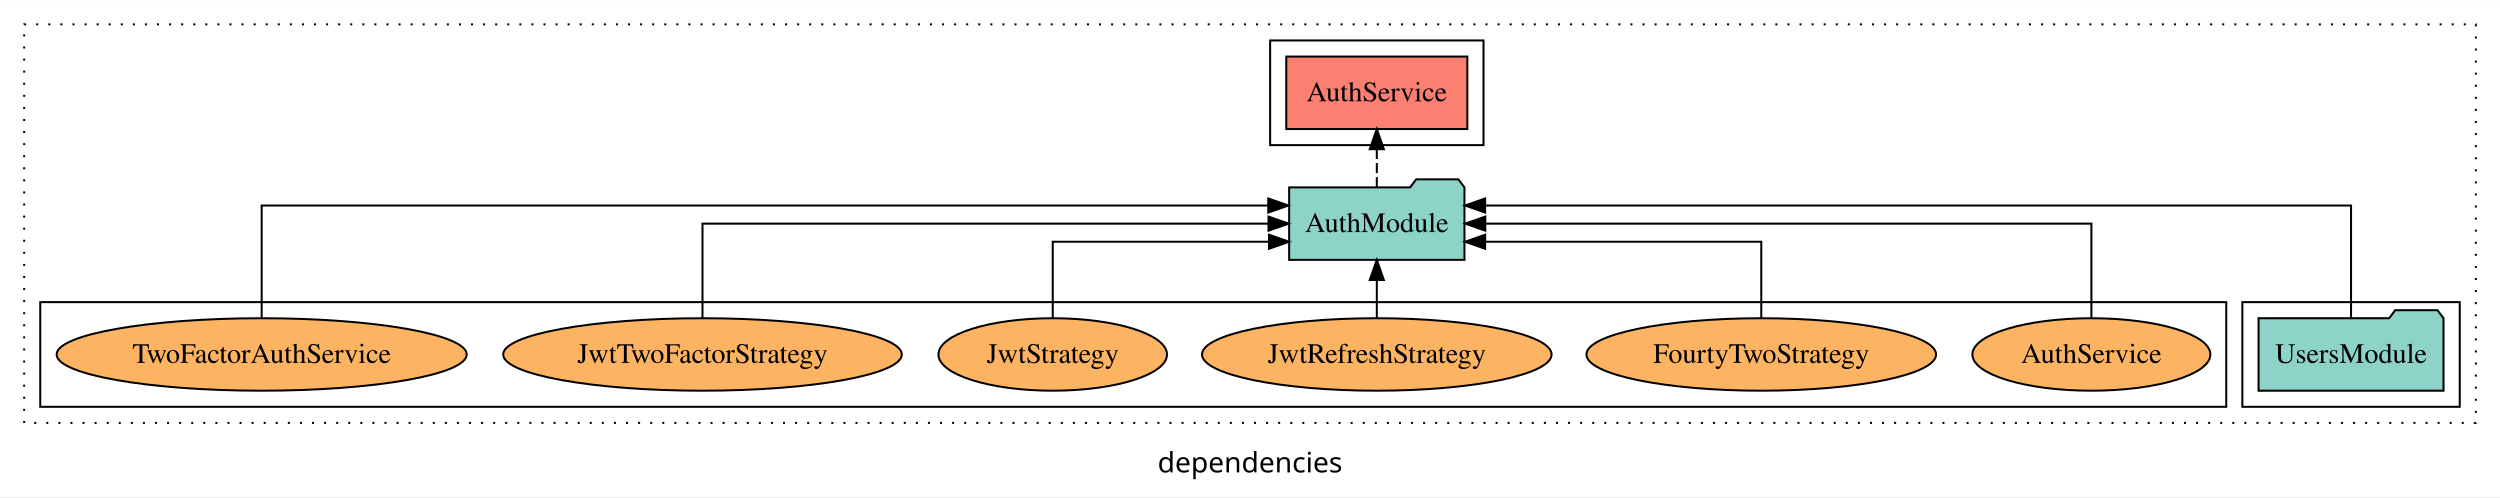
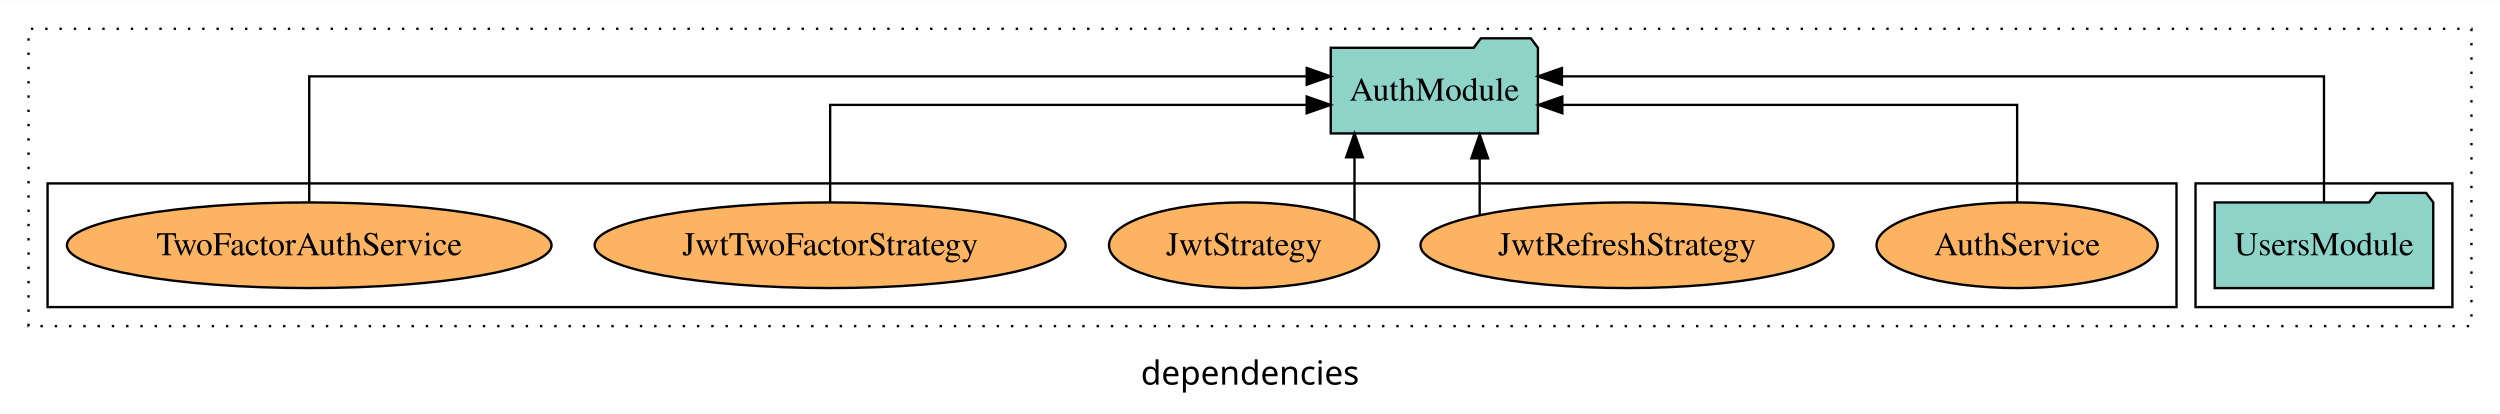
- <svg xmlns="http://www.w3.org/2000/svg" width="1242pt" height="247pt" viewBox="0.00 0.00 1242.00 246.80">
-   <g id="graph0" class="graph" transform="scale(1 1) rotate(0) translate(4 242.8)">
-     <polygon fill="white" stroke="transparent" points="-4,4 -4,-242.8 1238,-242.8 1238,4 -4,4" />
-     <text text-anchor="middle" x="617" y="-8.2" font-family="sans-serif" font-size="14.00">dependencies</text>
+ <svg xmlns="http://www.w3.org/2000/svg" width="1051pt" height="174pt" viewBox="0.00 0.00 1051.00 173.80">
+   <g id="graph0" class="graph" transform="scale(1 1) rotate(0) translate(4 169.8)">
+     <polygon fill="white" stroke="transparent" points="-4,4 -4,-169.8 1047,-169.8 1047,4 -4,4" />
+     <text text-anchor="middle" x="521.5" y="-8.2" font-family="sans-serif" font-size="14.00">dependencies</text>
    <g id="clust1" class="cluster">
-       <polygon fill="none" stroke="black" stroke-dasharray="1,5" points="8,-32.8 8,-230.8 1226,-230.8 1226,-32.8 8,-32.8" />
+       <polygon fill="none" stroke="black" stroke-dasharray="1,5" points="8,-32.8 8,-157.8 1035,-157.8 1035,-32.8 8,-32.8" />
    </g>
    <g id="clust3" class="cluster">
-       <polygon fill="none" stroke="black" points="1110,-40.8 1110,-92.8 1218,-92.8 1218,-40.8 1110,-40.8" />
+       <polygon fill="none" stroke="black" points="919,-40.8 919,-92.8 1027,-92.8 1027,-40.8 919,-40.8" />
    </g>
    <g id="clust6" class="cluster">
-       <polygon fill="none" stroke="black" points="16,-40.8 16,-92.8 1102,-92.8 1102,-40.8 16,-40.8" />
-     </g>
-     <g id="clust4" class="cluster">
-       <polygon fill="none" stroke="black" points="627,-170.8 627,-222.8 733,-222.8 733,-170.8 627,-170.8" />
+       <polygon fill="none" stroke="black" points="16,-40.8 16,-92.8 911,-92.8 911,-40.8 16,-40.8" />
    </g>
    <g id="node1" class="node">
-       <polygon fill="#8dd3c7" stroke="black" points="1209.94,-84.8 1206.94,-88.8 1185.94,-88.8 1182.94,-84.8 1118.06,-84.8 1118.06,-48.8 1209.94,-48.8 1209.94,-84.8" />
-       <text text-anchor="middle" x="1164" y="-62.6" font-family="Times,serif" font-size="14.00">UsersModule</text>
+       <polygon fill="#8dd3c7" stroke="black" points="1018.94,-84.8 1015.94,-88.8 994.94,-88.8 991.94,-84.8 927.06,-84.8 927.06,-48.8 1018.94,-48.8 1018.94,-84.8" />
+       <text text-anchor="middle" x="973" y="-62.6" font-family="Times,serif" font-size="14.00">UsersModule</text>
    </g>
    <g id="node2" class="node">
-       <polygon fill="#8dd3c7" stroke="black" points="723.55,-149.8 720.55,-153.8 699.55,-153.8 696.55,-149.8 636.45,-149.8 636.45,-113.8 723.55,-113.8 723.55,-149.8" />
-       <text text-anchor="middle" x="680" y="-127.6" font-family="Times,serif" font-size="14.00">AuthModule</text>
+       <polygon fill="#8dd3c7" stroke="black" points="642.55,-149.8 639.55,-153.8 618.55,-153.8 615.55,-149.8 555.45,-149.8 555.45,-113.8 642.55,-113.8 642.55,-149.8" />
+       <text text-anchor="middle" x="599" y="-127.6" font-family="Times,serif" font-size="14.00">AuthModule</text>
    </g>
    <g id="edge1" class="edge">
-       <path fill="none" stroke="black" d="M1164,-85.09C1164,-107.01 1164,-140.8 1164,-140.8 1164,-140.8 733.81,-140.8 733.81,-140.8" />
-       <polygon fill="black" stroke="black" points="733.81,-137.3 723.81,-140.8 733.81,-144.3 733.81,-137.3" />
+       <path fill="none" stroke="black" d="M973,-85.08C973,-106.12 973,-137.8 973,-137.8 973,-137.8 652.63,-137.8 652.63,-137.8" />
+       <polygon fill="black" stroke="black" points="652.63,-134.3 642.63,-137.8 652.63,-141.3 652.63,-134.3" />
    </g>
    <g id="node3" class="node">
-       <polygon fill="#fb8072" stroke="black" points="724.98,-214.8 635.02,-214.8 635.02,-178.8 724.98,-178.8 724.98,-214.8" />
-       <text text-anchor="middle" x="680" y="-192.6" font-family="Times,serif" font-size="14.00">AuthService </text>
+       <ellipse fill="#fdb462" stroke="black" cx="844" cy="-66.8" rx="59.11" ry="18" />
+       <text text-anchor="middle" x="844" y="-62.6" font-family="Times,serif" font-size="14.00">AuthService</text>
    </g>
    <g id="edge2" class="edge">
-       <path fill="none" stroke="black" stroke-dasharray="5,2" d="M680,-149.91C680,-149.91 680,-168.79 680,-168.79" />
-       <polygon fill="black" stroke="black" points="676.5,-168.79 680,-178.79 683.5,-168.79 676.5,-168.79" />
+       <path fill="none" stroke="black" d="M844,-84.82C844,-102.17 844,-125.8 844,-125.8 844,-125.8 652.8,-125.8 652.8,-125.8" />
+       <polygon fill="black" stroke="black" points="652.8,-122.3 642.8,-125.8 652.8,-129.3 652.8,-122.3" />
    </g>
    <g id="node4" class="node">
-       <ellipse fill="#fdb462" stroke="black" cx="1035" cy="-66.8" rx="59.11" ry="18" />
-       <text text-anchor="middle" x="1035" y="-62.6" font-family="Times,serif" font-size="14.00">AuthService</text>
-     </g>
-     <g id="edge3" class="edge">
-       <path fill="none" stroke="black" d="M1035,-84.91C1035,-104.14 1035,-131.8 1035,-131.8 1035,-131.8 733.89,-131.8 733.89,-131.8" />
-       <polygon fill="black" stroke="black" points="733.89,-128.3 723.89,-131.8 733.89,-135.3 733.89,-128.3" />
-     </g>
-     <g id="node5" class="node">
-       <ellipse fill="#fdb462" stroke="black" cx="871" cy="-66.8" rx="86.85" ry="18" />
-       <text text-anchor="middle" x="871" y="-62.6" font-family="Times,serif" font-size="14.00">FourtyTwoStrategy</text>
-     </g>
-     <g id="edge4" class="edge">
-       <path fill="none" stroke="black" d="M871,-84.83C871,-101.2 871,-122.8 871,-122.8 871,-122.8 733.82,-122.8 733.82,-122.8" />
-       <polygon fill="black" stroke="black" points="733.82,-119.3 723.82,-122.8 733.82,-126.3 733.82,-119.3" />
-     </g>
-     <g id="node6" class="node">
      <ellipse fill="#fdb462" stroke="black" cx="680" cy="-66.8" rx="86.83" ry="18" />
      <text text-anchor="middle" x="680" y="-62.6" font-family="Times,serif" font-size="14.00">JwtRefreshStrategy</text>
    </g>
-     <g id="edge5" class="edge">
-       <path fill="none" stroke="black" d="M680,-84.91C680,-84.91 680,-103.79 680,-103.79" />
-       <polygon fill="black" stroke="black" points="676.5,-103.79 680,-113.79 683.5,-103.79 676.5,-103.79" />
+     <g id="edge3" class="edge">
+       <path fill="none" stroke="black" d="M618.06,-79.64C618.06,-79.64 618.06,-103.32 618.06,-103.32" />
+       <polygon fill="black" stroke="black" points="614.56,-103.32 618.06,-113.32 621.56,-103.32 614.56,-103.32" />
    </g>
-     <g id="node7" class="node">
+     <g id="node5" class="node">
      <ellipse fill="#fdb462" stroke="black" cx="519" cy="-66.8" rx="56.77" ry="18" />
      <text text-anchor="middle" x="519" y="-62.6" font-family="Times,serif" font-size="14.00">JwtStrategy</text>
    </g>
-     <g id="edge6" class="edge">
-       <path fill="none" stroke="black" d="M519,-84.83C519,-101.2 519,-122.8 519,-122.8 519,-122.8 626.43,-122.8 626.43,-122.8" />
-       <polygon fill="black" stroke="black" points="626.43,-126.3 636.43,-122.8 626.43,-119.3 626.43,-126.3" />
+     <g id="edge4" class="edge">
+       <path fill="none" stroke="black" d="M565.43,-77.24C565.43,-77.24 565.43,-103.77 565.43,-103.77" />
+       <polygon fill="black" stroke="black" points="561.93,-103.77 565.43,-113.77 568.93,-103.77 561.93,-103.77" />
    </g>
-     <g id="node8" class="node">
+     <g id="node6" class="node">
      <ellipse fill="#fdb462" stroke="black" cx="345" cy="-66.8" rx="99.01" ry="18" />
      <text text-anchor="middle" x="345" y="-62.6" font-family="Times,serif" font-size="14.00">JwtTwoFactorStrategy</text>
    </g>
-     <g id="edge7" class="edge">
-       <path fill="none" stroke="black" d="M345,-84.91C345,-104.14 345,-131.8 345,-131.8 345,-131.8 626.2,-131.8 626.2,-131.8" />
-       <polygon fill="black" stroke="black" points="626.2,-135.3 636.2,-131.8 626.2,-128.3 626.2,-135.3" />
+     <g id="edge5" class="edge">
+       <path fill="none" stroke="black" d="M345,-84.82C345,-102.17 345,-125.8 345,-125.8 345,-125.8 545.34,-125.8 545.34,-125.8" />
+       <polygon fill="black" stroke="black" points="545.34,-129.3 555.34,-125.8 545.34,-122.3 545.34,-129.3" />
    </g>
-     <g id="node9" class="node">
+     <g id="node7" class="node">
      <ellipse fill="#fdb462" stroke="black" cx="126" cy="-66.8" rx="101.86" ry="18" />
      <text text-anchor="middle" x="126" y="-62.6" font-family="Times,serif" font-size="14.00">TwoFactorAuthService</text>
    </g>
-     <g id="edge8" class="edge">
-       <path fill="none" stroke="black" d="M126,-85.09C126,-107.01 126,-140.8 126,-140.8 126,-140.8 626.07,-140.8 626.07,-140.8" />
-       <polygon fill="black" stroke="black" points="626.07,-144.3 636.07,-140.8 626.07,-137.3 626.07,-144.3" />
+     <g id="edge6" class="edge">
+       <path fill="none" stroke="black" d="M126,-85.08C126,-106.12 126,-137.8 126,-137.8 126,-137.8 545.35,-137.8 545.35,-137.8" />
+       <polygon fill="black" stroke="black" points="545.35,-141.3 555.35,-137.8 545.35,-134.3 545.35,-141.3" />
    </g>
  </g>
</svg>
